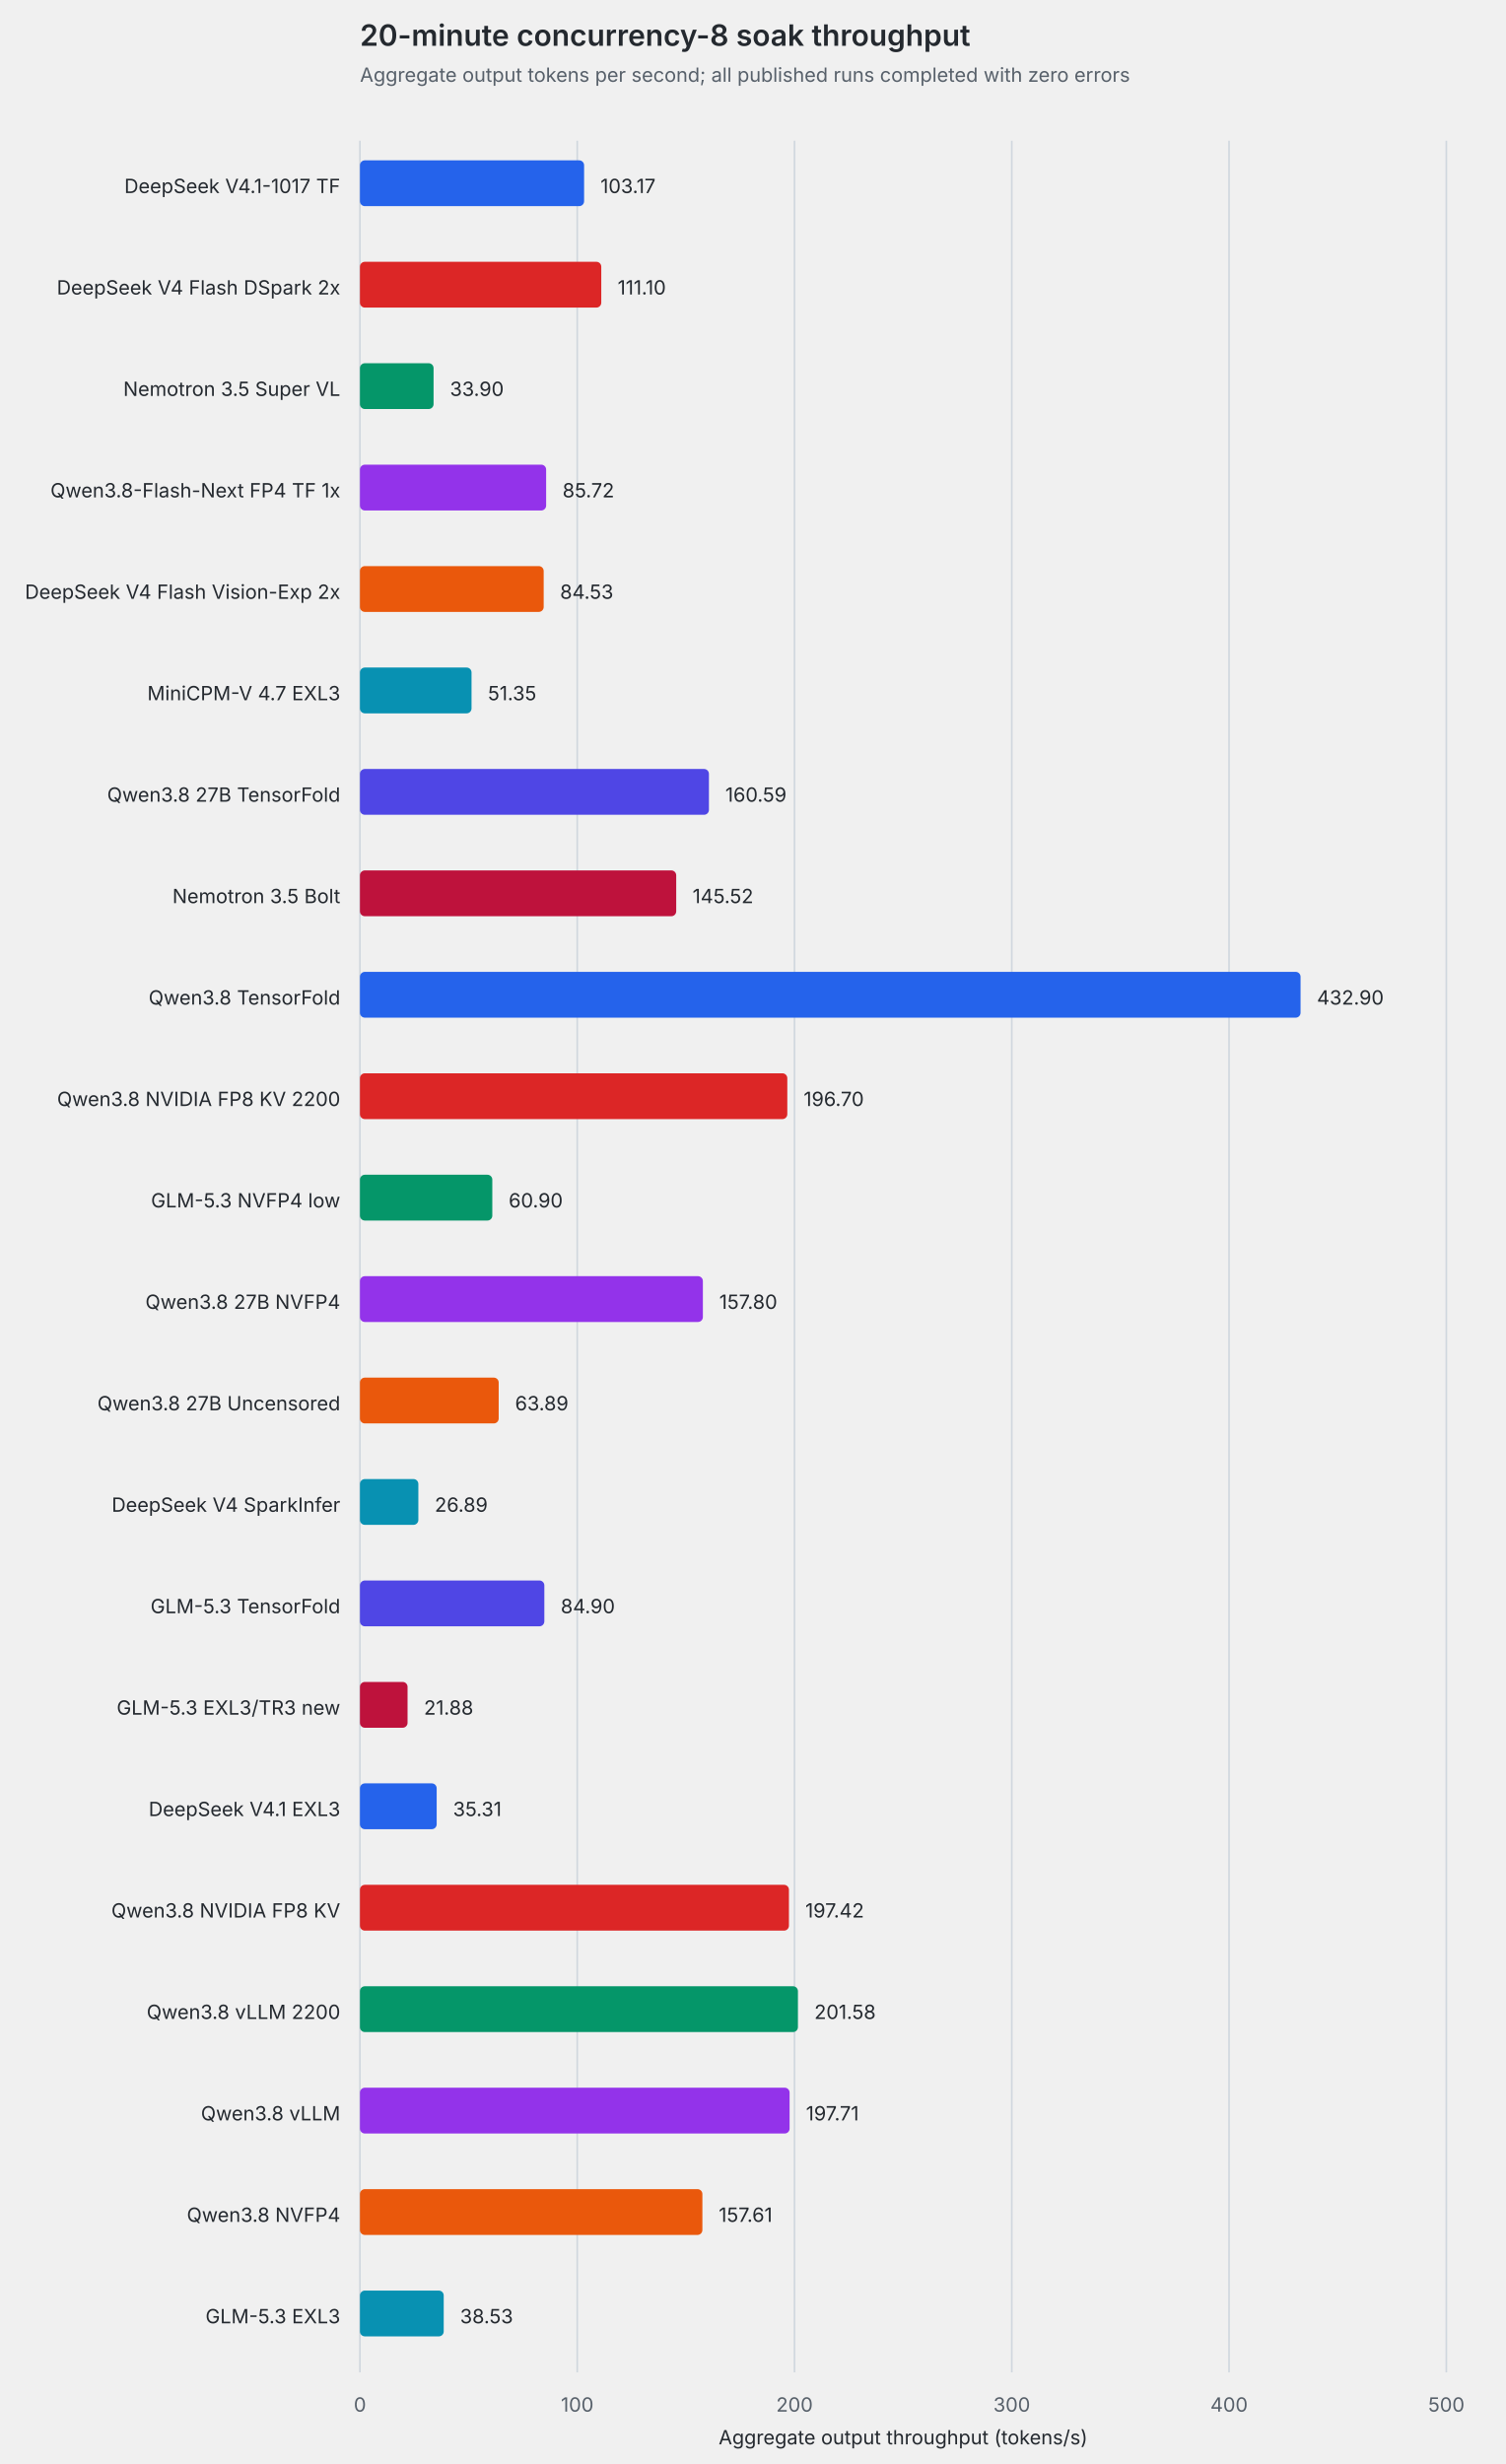
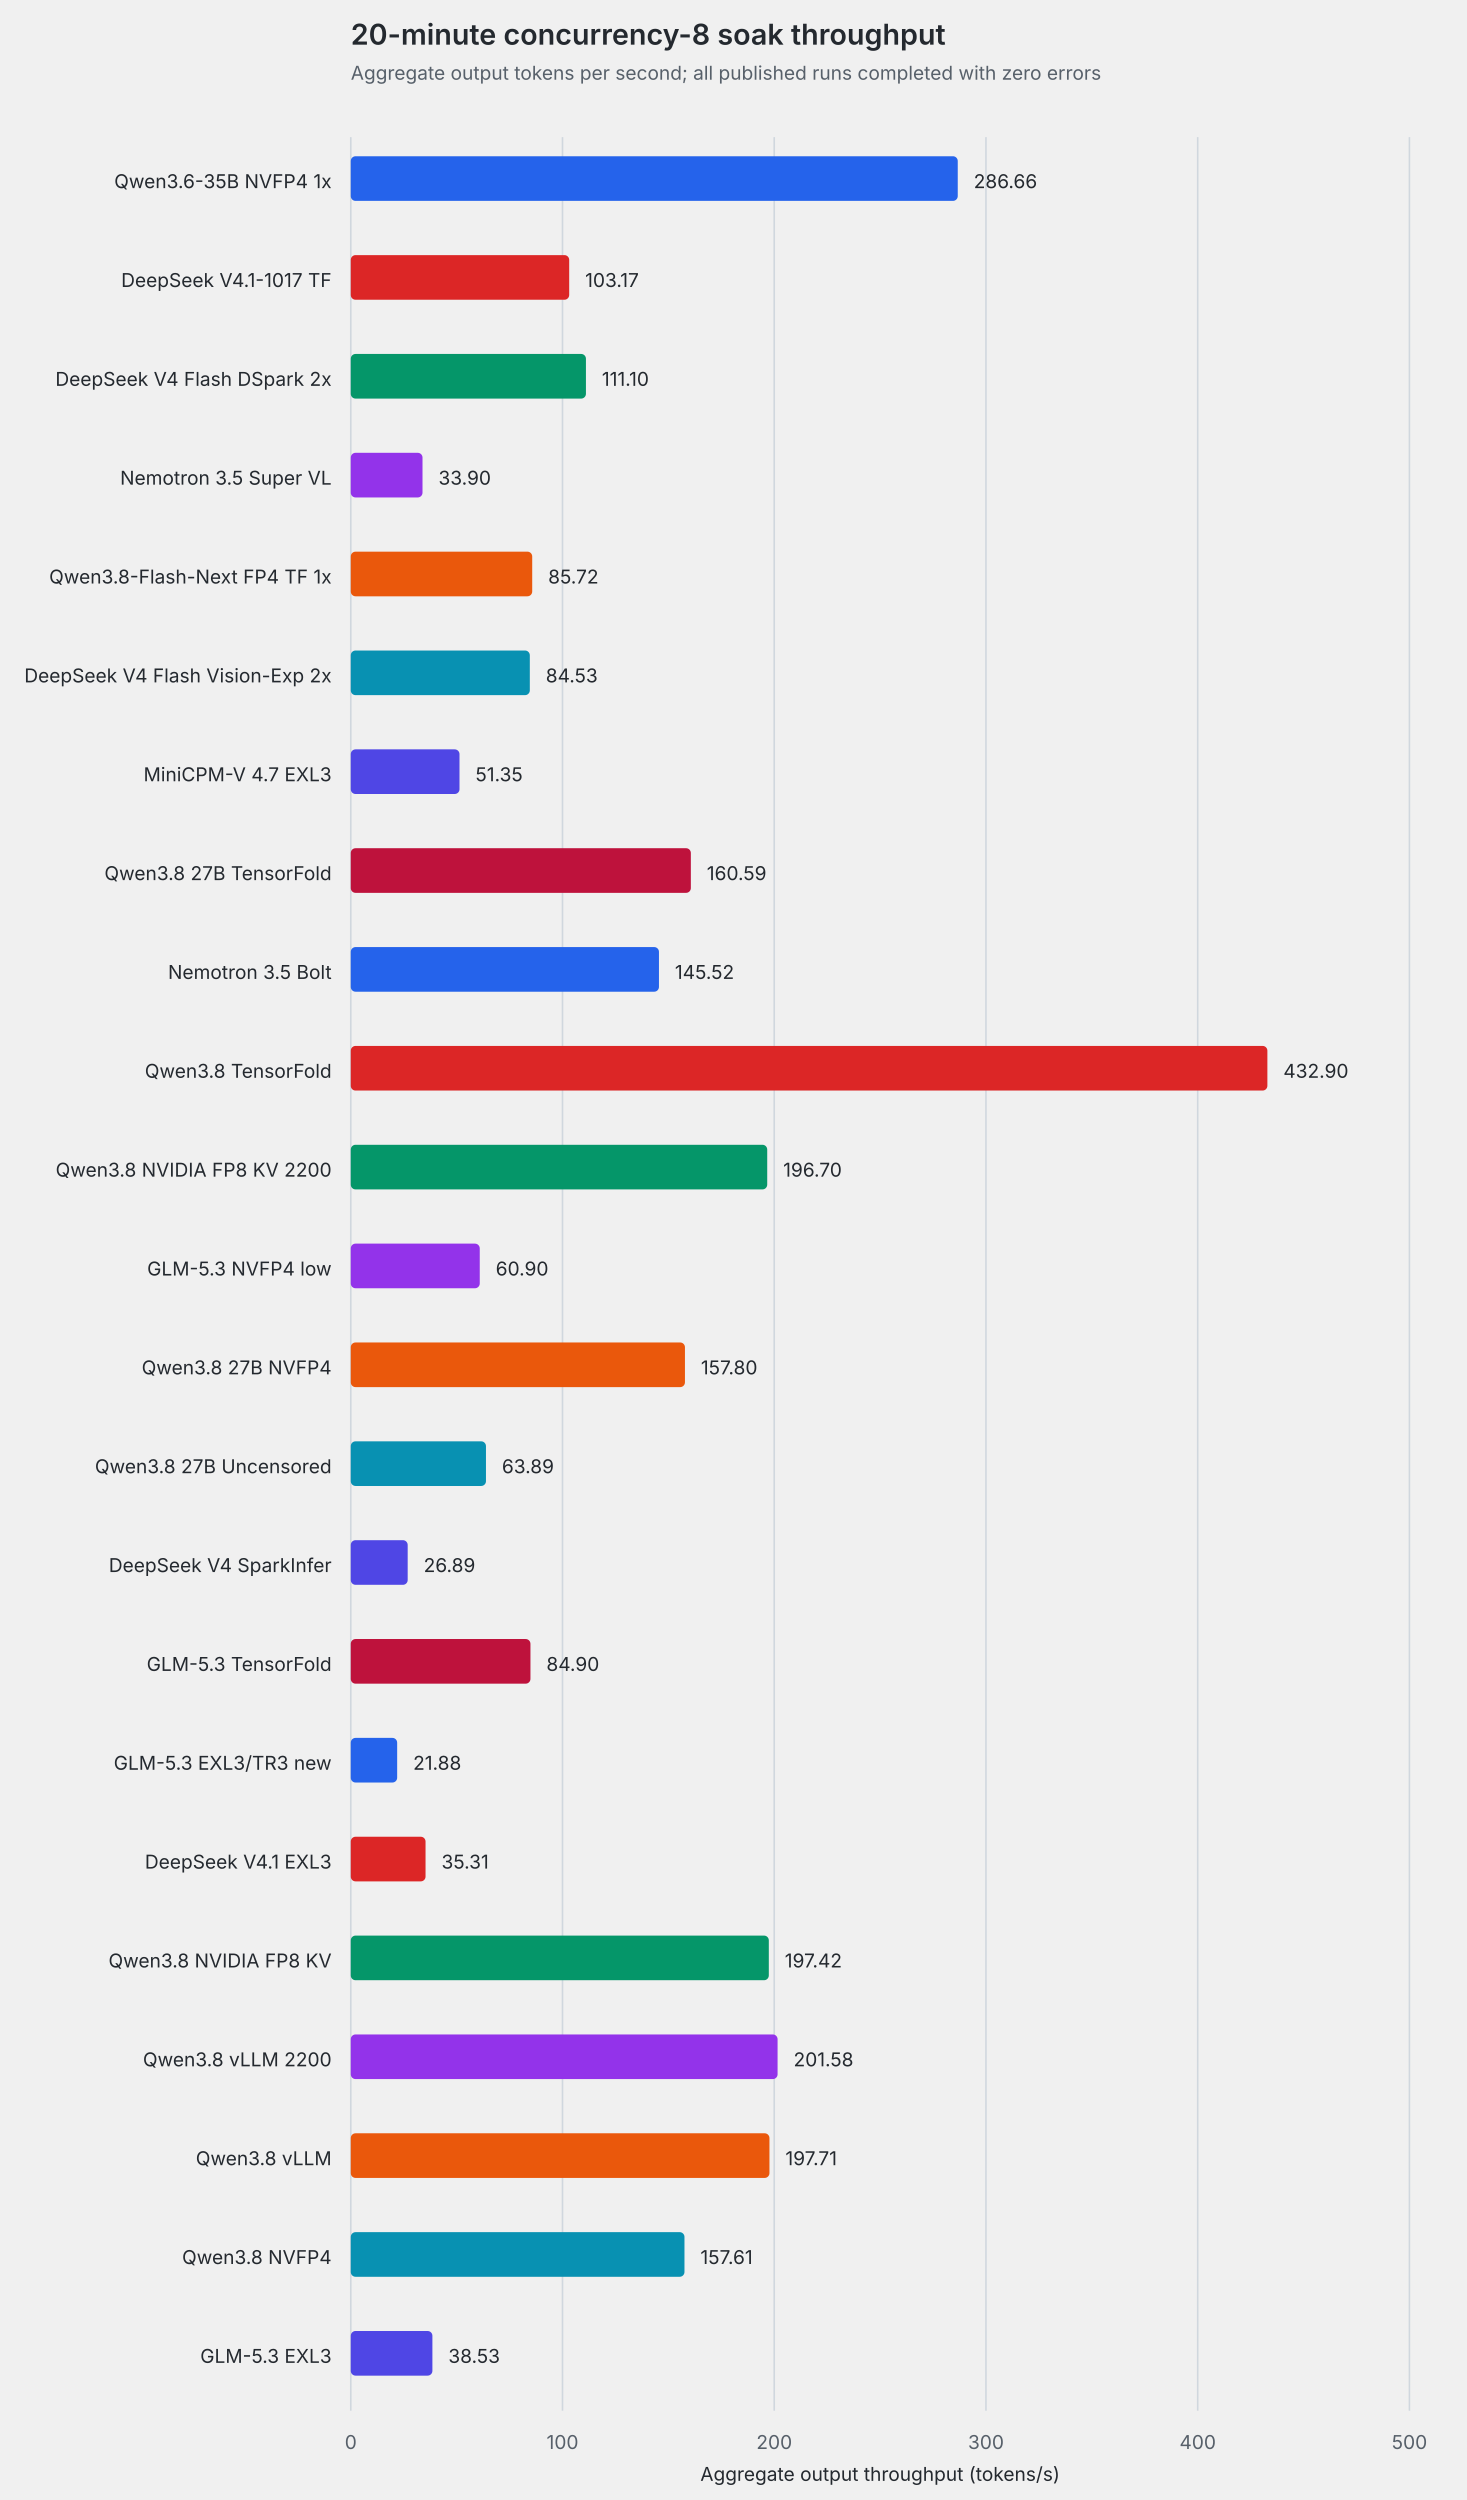
- <svg xmlns="http://www.w3.org/2000/svg" width="920" height="1506" viewBox="0 0 920 1506" role="img" aria-labelledby="title desc">
+ <svg xmlns="http://www.w3.org/2000/svg" width="920" height="1568" viewBox="0 0 920 1568" role="img" aria-labelledby="title desc">
  <style>
    :root { color-scheme: light dark; }
    text { font-family: ui-sans-serif, system-ui, -apple-system, BlinkMacSystemFont, "Segoe UI", sans-serif; fill: #24292f; font-size: 12px; }
    .title { font-size: 18px; font-weight: 600; }
    .subtitle, .tick { fill: #57606a; }
    .grid { stroke: #d0d7de; stroke-width: 1; }
    .axis { stroke: #8c959f; stroke-width: 1; }
    .series { fill: none; stroke-width: 3; stroke-linejoin: round; stroke-linecap: round; }
    .marker { stroke: #ffffff; stroke-width: 2; }
    @media (prefers-color-scheme: dark) {
      text { fill: #f0f6fc; }
      .subtitle, .tick { fill: #8c959f; }
      .grid { stroke: #30363d; }
      .axis { stroke: #6e7681; }
      .marker { stroke: #0d1117; }
    }
  </style>
  <text class="title" x="220" y="28">20-minute concurrency-8 soak throughput</text>
  <text class="subtitle" x="220" y="50">Aggregate output tokens per second; all published runs completed with zero errors</text>
-   <line class="grid" x1="220.0" y1="86" x2="220.0" y2="1450" />
-   <text class="tick" x="220.0" y="1474" text-anchor="middle">0</text>
-   <line class="grid" x1="352.8" y1="86" x2="352.8" y2="1450" />
-   <text class="tick" x="352.8" y="1474" text-anchor="middle">100</text>
-   <line class="grid" x1="485.6" y1="86" x2="485.6" y2="1450" />
-   <text class="tick" x="485.6" y="1474" text-anchor="middle">200</text>
-   <line class="grid" x1="618.4" y1="86" x2="618.4" y2="1450" />
-   <text class="tick" x="618.4" y="1474" text-anchor="middle">300</text>
-   <line class="grid" x1="751.2" y1="86" x2="751.2" y2="1450" />
-   <text class="tick" x="751.2" y="1474" text-anchor="middle">400</text>
-   <line class="grid" x1="884.0" y1="86" x2="884.0" y2="1450" />
-   <text class="tick" x="884.0" y="1474" text-anchor="middle">500</text>
-   <text x="208" y="118" text-anchor="end">DeepSeek V4.1-1017 TF</text>
-   <rect x="220" y="98" width="137.0" height="28" rx="3" fill="#2563eb" />
-   <text x="367.0" y="118">103.17</text>
-   <text x="208" y="180" text-anchor="end">DeepSeek V4 Flash DSpark 2x</text>
-   <rect x="220" y="160" width="147.5" height="28" rx="3" fill="#dc2626" />
-   <text x="377.5" y="180">111.10</text>
-   <text x="208" y="242" text-anchor="end">Nemotron 3.5 Super VL</text>
-   <rect x="220" y="222" width="45.0" height="28" rx="3" fill="#059669" />
-   <text x="275.0" y="242">33.90</text>
-   <text x="208" y="304" text-anchor="end">Qwen3.8-Flash-Next FP4 TF 1x</text>
-   <rect x="220" y="284" width="113.8" height="28" rx="3" fill="#9333ea" />
-   <text x="343.8" y="304">85.72</text>
-   <text x="208" y="366" text-anchor="end">DeepSeek V4 Flash Vision-Exp 2x</text>
-   <rect x="220" y="346" width="112.3" height="28" rx="3" fill="#ea580c" />
-   <text x="342.3" y="366">84.53</text>
-   <text x="208" y="428" text-anchor="end">MiniCPM-V 4.7 EXL3</text>
-   <rect x="220" y="408" width="68.2" height="28" rx="3" fill="#0891b2" />
-   <text x="298.2" y="428">51.35</text>
-   <text x="208" y="490" text-anchor="end">Qwen3.8 27B TensorFold</text>
-   <rect x="220" y="470" width="213.3" height="28" rx="3" fill="#4f46e5" />
-   <text x="443.3" y="490">160.59</text>
-   <text x="208" y="552" text-anchor="end">Nemotron 3.5 Bolt</text>
-   <rect x="220" y="532" width="193.3" height="28" rx="3" fill="#be123c" />
-   <text x="423.3" y="552">145.52</text>
-   <text x="208" y="614" text-anchor="end">Qwen3.8 TensorFold</text>
-   <rect x="220" y="594" width="574.9" height="28" rx="3" fill="#2563eb" />
-   <text x="804.9" y="614">432.90</text>
-   <text x="208" y="676" text-anchor="end">Qwen3.8 NVIDIA FP8 KV 2200</text>
-   <rect x="220" y="656" width="261.2" height="28" rx="3" fill="#dc2626" />
-   <text x="491.2" y="676">196.70</text>
-   <text x="208" y="738" text-anchor="end">GLM-5.3 NVFP4 low</text>
-   <rect x="220" y="718" width="80.9" height="28" rx="3" fill="#059669" />
-   <text x="310.9" y="738">60.90</text>
-   <text x="208" y="800" text-anchor="end">Qwen3.8 27B NVFP4</text>
-   <rect x="220" y="780" width="209.6" height="28" rx="3" fill="#9333ea" />
-   <text x="439.6" y="800">157.80</text>
-   <text x="208" y="862" text-anchor="end">Qwen3.8 27B Uncensored</text>
-   <rect x="220" y="842" width="84.8" height="28" rx="3" fill="#ea580c" />
-   <text x="314.8" y="862">63.89</text>
-   <text x="208" y="924" text-anchor="end">DeepSeek V4 SparkInfer</text>
-   <rect x="220" y="904" width="35.7" height="28" rx="3" fill="#0891b2" />
-   <text x="265.7" y="924">26.89</text>
-   <text x="208" y="986" text-anchor="end">GLM-5.3 TensorFold</text>
-   <rect x="220" y="966" width="112.7" height="28" rx="3" fill="#4f46e5" />
-   <text x="342.7" y="986">84.90</text>
-   <text x="208" y="1048" text-anchor="end">GLM-5.3 EXL3/TR3 new</text>
-   <rect x="220" y="1028" width="29.1" height="28" rx="3" fill="#be123c" />
-   <text x="259.1" y="1048">21.88</text>
-   <text x="208" y="1110" text-anchor="end">DeepSeek V4.1 EXL3</text>
-   <rect x="220" y="1090" width="46.9" height="28" rx="3" fill="#2563eb" />
-   <text x="276.9" y="1110">35.31</text>
-   <text x="208" y="1172" text-anchor="end">Qwen3.8 NVIDIA FP8 KV</text>
-   <rect x="220" y="1152" width="262.2" height="28" rx="3" fill="#dc2626" />
-   <text x="492.2" y="1172">197.42</text>
-   <text x="208" y="1234" text-anchor="end">Qwen3.8 vLLM 2200</text>
-   <rect x="220" y="1214" width="267.7" height="28" rx="3" fill="#059669" />
-   <text x="497.7" y="1234">201.58</text>
-   <text x="208" y="1296" text-anchor="end">Qwen3.8 vLLM</text>
-   <rect x="220" y="1276" width="262.6" height="28" rx="3" fill="#9333ea" />
-   <text x="492.6" y="1296">197.71</text>
-   <text x="208" y="1358" text-anchor="end">Qwen3.8 NVFP4</text>
-   <rect x="220" y="1338" width="209.3" height="28" rx="3" fill="#ea580c" />
-   <text x="439.3" y="1358">157.61</text>
-   <text x="208" y="1420" text-anchor="end">GLM-5.3 EXL3</text>
-   <rect x="220" y="1400" width="51.2" height="28" rx="3" fill="#0891b2" />
-   <text x="281.2" y="1420">38.53</text>
-   <text x="552.0" y="1494" text-anchor="middle">Aggregate output throughput (tokens/s)</text>
+   <line class="grid" x1="220.0" y1="86" x2="220.0" y2="1512" />
+   <text class="tick" x="220.0" y="1536" text-anchor="middle">0</text>
+   <line class="grid" x1="352.8" y1="86" x2="352.8" y2="1512" />
+   <text class="tick" x="352.8" y="1536" text-anchor="middle">100</text>
+   <line class="grid" x1="485.6" y1="86" x2="485.6" y2="1512" />
+   <text class="tick" x="485.6" y="1536" text-anchor="middle">200</text>
+   <line class="grid" x1="618.4" y1="86" x2="618.4" y2="1512" />
+   <text class="tick" x="618.4" y="1536" text-anchor="middle">300</text>
+   <line class="grid" x1="751.2" y1="86" x2="751.2" y2="1512" />
+   <text class="tick" x="751.2" y="1536" text-anchor="middle">400</text>
+   <line class="grid" x1="884.0" y1="86" x2="884.0" y2="1512" />
+   <text class="tick" x="884.0" y="1536" text-anchor="middle">500</text>
+   <text x="208" y="118" text-anchor="end">Qwen3.6-35B NVFP4 1x</text>
+   <rect x="220" y="98" width="380.7" height="28" rx="3" fill="#2563eb" />
+   <text x="610.7" y="118">286.66</text>
+   <text x="208" y="180" text-anchor="end">DeepSeek V4.1-1017 TF</text>
+   <rect x="220" y="160" width="137.0" height="28" rx="3" fill="#dc2626" />
+   <text x="367.0" y="180">103.17</text>
+   <text x="208" y="242" text-anchor="end">DeepSeek V4 Flash DSpark 2x</text>
+   <rect x="220" y="222" width="147.5" height="28" rx="3" fill="#059669" />
+   <text x="377.5" y="242">111.10</text>
+   <text x="208" y="304" text-anchor="end">Nemotron 3.5 Super VL</text>
+   <rect x="220" y="284" width="45.0" height="28" rx="3" fill="#9333ea" />
+   <text x="275.0" y="304">33.90</text>
+   <text x="208" y="366" text-anchor="end">Qwen3.8-Flash-Next FP4 TF 1x</text>
+   <rect x="220" y="346" width="113.8" height="28" rx="3" fill="#ea580c" />
+   <text x="343.8" y="366">85.72</text>
+   <text x="208" y="428" text-anchor="end">DeepSeek V4 Flash Vision-Exp 2x</text>
+   <rect x="220" y="408" width="112.3" height="28" rx="3" fill="#0891b2" />
+   <text x="342.3" y="428">84.53</text>
+   <text x="208" y="490" text-anchor="end">MiniCPM-V 4.7 EXL3</text>
+   <rect x="220" y="470" width="68.2" height="28" rx="3" fill="#4f46e5" />
+   <text x="298.2" y="490">51.35</text>
+   <text x="208" y="552" text-anchor="end">Qwen3.8 27B TensorFold</text>
+   <rect x="220" y="532" width="213.3" height="28" rx="3" fill="#be123c" />
+   <text x="443.3" y="552">160.59</text>
+   <text x="208" y="614" text-anchor="end">Nemotron 3.5 Bolt</text>
+   <rect x="220" y="594" width="193.3" height="28" rx="3" fill="#2563eb" />
+   <text x="423.3" y="614">145.52</text>
+   <text x="208" y="676" text-anchor="end">Qwen3.8 TensorFold</text>
+   <rect x="220" y="656" width="574.9" height="28" rx="3" fill="#dc2626" />
+   <text x="804.9" y="676">432.90</text>
+   <text x="208" y="738" text-anchor="end">Qwen3.8 NVIDIA FP8 KV 2200</text>
+   <rect x="220" y="718" width="261.2" height="28" rx="3" fill="#059669" />
+   <text x="491.2" y="738">196.70</text>
+   <text x="208" y="800" text-anchor="end">GLM-5.3 NVFP4 low</text>
+   <rect x="220" y="780" width="80.9" height="28" rx="3" fill="#9333ea" />
+   <text x="310.9" y="800">60.90</text>
+   <text x="208" y="862" text-anchor="end">Qwen3.8 27B NVFP4</text>
+   <rect x="220" y="842" width="209.6" height="28" rx="3" fill="#ea580c" />
+   <text x="439.6" y="862">157.80</text>
+   <text x="208" y="924" text-anchor="end">Qwen3.8 27B Uncensored</text>
+   <rect x="220" y="904" width="84.8" height="28" rx="3" fill="#0891b2" />
+   <text x="314.8" y="924">63.89</text>
+   <text x="208" y="986" text-anchor="end">DeepSeek V4 SparkInfer</text>
+   <rect x="220" y="966" width="35.7" height="28" rx="3" fill="#4f46e5" />
+   <text x="265.7" y="986">26.89</text>
+   <text x="208" y="1048" text-anchor="end">GLM-5.3 TensorFold</text>
+   <rect x="220" y="1028" width="112.7" height="28" rx="3" fill="#be123c" />
+   <text x="342.7" y="1048">84.90</text>
+   <text x="208" y="1110" text-anchor="end">GLM-5.3 EXL3/TR3 new</text>
+   <rect x="220" y="1090" width="29.1" height="28" rx="3" fill="#2563eb" />
+   <text x="259.1" y="1110">21.88</text>
+   <text x="208" y="1172" text-anchor="end">DeepSeek V4.1 EXL3</text>
+   <rect x="220" y="1152" width="46.9" height="28" rx="3" fill="#dc2626" />
+   <text x="276.9" y="1172">35.31</text>
+   <text x="208" y="1234" text-anchor="end">Qwen3.8 NVIDIA FP8 KV</text>
+   <rect x="220" y="1214" width="262.2" height="28" rx="3" fill="#059669" />
+   <text x="492.2" y="1234">197.42</text>
+   <text x="208" y="1296" text-anchor="end">Qwen3.8 vLLM 2200</text>
+   <rect x="220" y="1276" width="267.7" height="28" rx="3" fill="#9333ea" />
+   <text x="497.7" y="1296">201.58</text>
+   <text x="208" y="1358" text-anchor="end">Qwen3.8 vLLM</text>
+   <rect x="220" y="1338" width="262.6" height="28" rx="3" fill="#ea580c" />
+   <text x="492.6" y="1358">197.71</text>
+   <text x="208" y="1420" text-anchor="end">Qwen3.8 NVFP4</text>
+   <rect x="220" y="1400" width="209.3" height="28" rx="3" fill="#0891b2" />
+   <text x="439.3" y="1420">157.61</text>
+   <text x="208" y="1482" text-anchor="end">GLM-5.3 EXL3</text>
+   <rect x="220" y="1462" width="51.2" height="28" rx="3" fill="#4f46e5" />
+   <text x="281.2" y="1482">38.53</text>
+   <text x="552.0" y="1556" text-anchor="middle">Aggregate output throughput (tokens/s)</text>
</svg>
